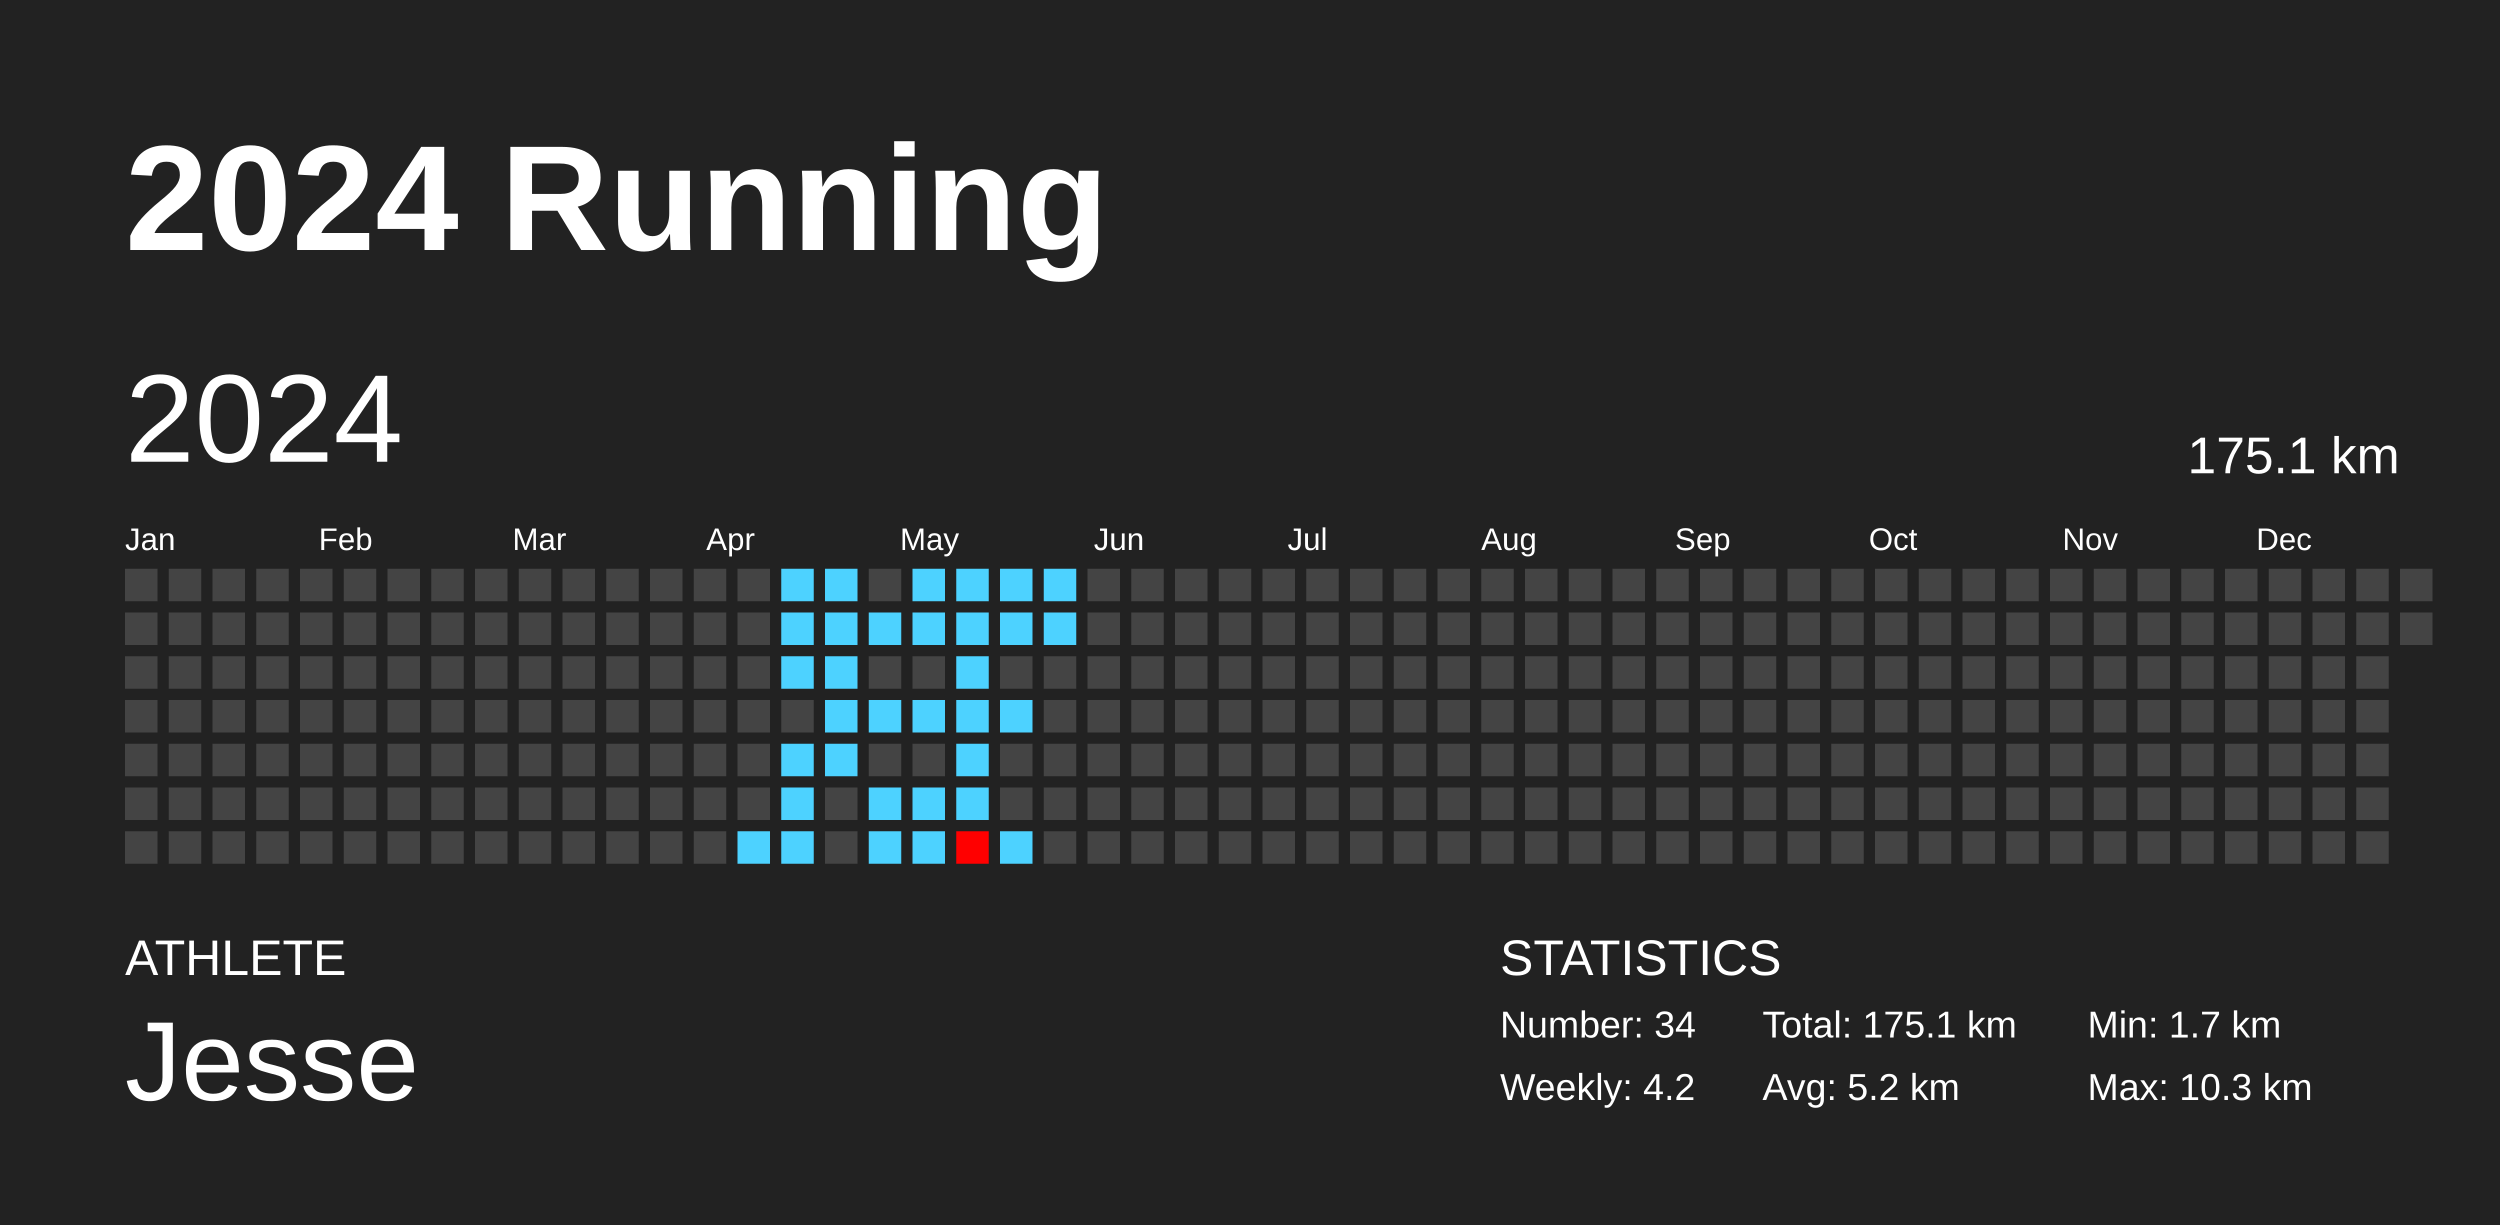
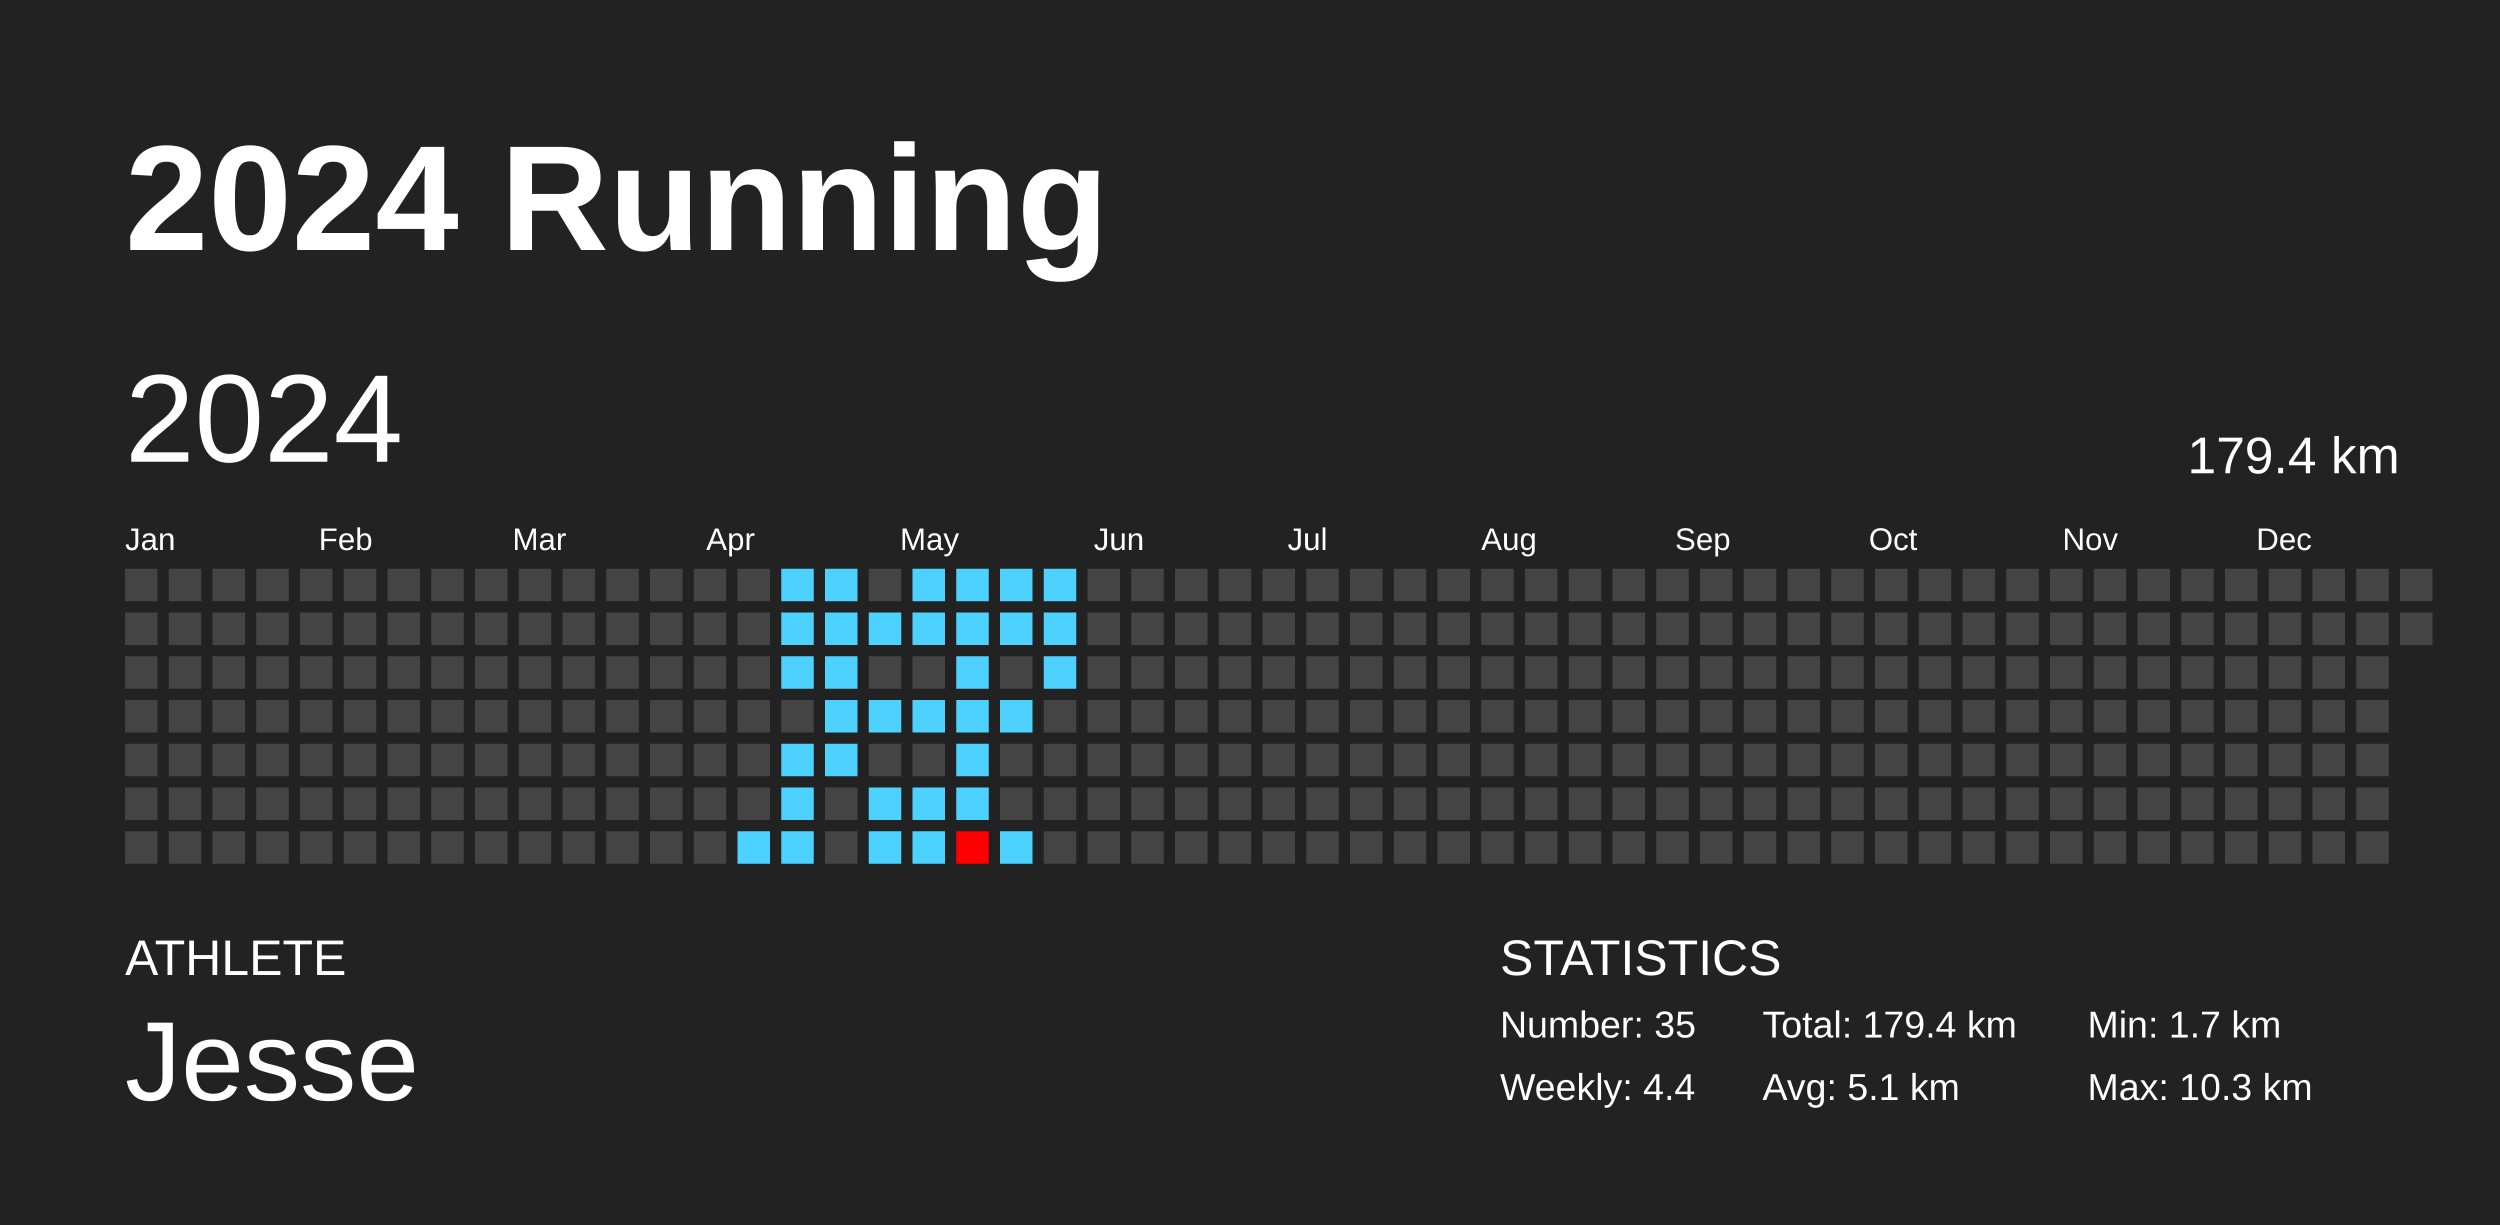
<svg xmlns="http://www.w3.org/2000/svg" baseProfile="full" height="98mm" version="1.1" viewBox="0,0,200,98" width="200mm">
  <defs />
  <rect fill="#222222" height="98" width="200" x="0" y="0" />
  <text fill="#FFFFFF" style="font-size:12px; font-family:Arial; font-weight:bold;" x="10" y="20">2024 Running</text>
  <text fill="#FFFFFF" style="font-size:4px; font-family:Arial" x="10" y="78">ATHLETE</text>
  <text fill="#FFFFFF" style="font-size:9px; font-family:Arial" x="10" y="88">Jesse</text>
  <text fill="#FFFFFF" style="font-size:4px; font-family:Arial" x="120" y="78">STATISTICS</text>
-   <text fill="#FFFFFF" style="font-size:3px; font-family:Arial" x="120" y="83">Number: 34</text>
-   <text fill="#FFFFFF" style="font-size:3px; font-family:Arial" x="120" y="88">Weekly: 4.2</text>
-   <text fill="#FFFFFF" style="font-size:3px; font-family:Arial" x="141" y="83">Total: 175.1 km</text>
-   <text fill="#FFFFFF" style="font-size:3px; font-family:Arial" x="141" y="88">Avg: 5.2 km</text>
+   <text fill="#FFFFFF" style="font-size:3px; font-family:Arial" x="120" y="83">Number: 35</text>
+   <text fill="#FFFFFF" style="font-size:3px; font-family:Arial" x="120" y="88">Weekly: 4.4</text>
+   <text fill="#FFFFFF" style="font-size:3px; font-family:Arial" x="141" y="83">Total: 179.4 km</text>
+   <text fill="#FFFFFF" style="font-size:3px; font-family:Arial" x="141" y="88">Avg: 5.1 km</text>
  <text fill="#FFFFFF" style="font-size:3px; font-family:Arial" x="167" y="83">Min: 1.7 km</text>
  <text fill="#FFFFFF" style="font-size:3px; font-family:Arial" x="167" y="88">Max: 10.3 km</text>
  <text dominant-baseline="hanging" fill="#FFFFFF" style="font-size:10.0px; font-family:Arial;" x="10" y="30">2024</text>
-   <text dominant-baseline="hanging" fill="#FFFFFF" style="font-size:4.125px; font-family:Arial;" x="175" y="35">175.1 km</text>
+   <text dominant-baseline="hanging" fill="#FFFFFF" style="font-size:4.125px; font-family:Arial;" x="175" y="35">179.4 km</text>
  <text fill="#FFFFFF" style="font-size:2.5px; font-family:Arial" x="10.0" y="44">Jan</text>
  <text fill="#FFFFFF" style="font-size:2.5px; font-family:Arial" x="25.5" y="44">Feb</text>
  <text fill="#FFFFFF" style="font-size:2.5px; font-family:Arial" x="41.0" y="44">Mar</text>
  <text fill="#FFFFFF" style="font-size:2.5px; font-family:Arial" x="56.5" y="44">Apr</text>
  <text fill="#FFFFFF" style="font-size:2.5px; font-family:Arial" x="72.0" y="44">May</text>
  <text fill="#FFFFFF" style="font-size:2.5px; font-family:Arial" x="87.5" y="44">Jun</text>
  <text fill="#FFFFFF" style="font-size:2.5px; font-family:Arial" x="103.0" y="44">Jul</text>
  <text fill="#FFFFFF" style="font-size:2.5px; font-family:Arial" x="118.5" y="44">Aug</text>
  <text fill="#FFFFFF" style="font-size:2.5px; font-family:Arial" x="134.0" y="44">Sep</text>
  <text fill="#FFFFFF" style="font-size:2.5px; font-family:Arial" x="149.5" y="44">Oct</text>
  <text fill="#FFFFFF" style="font-size:2.5px; font-family:Arial" x="165.0" y="44">Nov</text>
  <text fill="#FFFFFF" style="font-size:2.5px; font-family:Arial" x="180.5" y="44">Dec</text>
  <rect fill="#444444" height="2.6" width="2.6" x="10.0" y="45.5" />
  <rect fill="#444444" height="2.6" width="2.6" x="10.0" y="49.0" />
  <rect fill="#444444" height="2.6" width="2.6" x="10.0" y="52.5" />
  <rect fill="#444444" height="2.6" width="2.6" x="10.0" y="56.0" />
  <rect fill="#444444" height="2.6" width="2.6" x="10.0" y="59.5" />
  <rect fill="#444444" height="2.6" width="2.6" x="10.0" y="63.0" />
  <rect fill="#444444" height="2.6" width="2.6" x="10.0" y="66.5" />
  <rect fill="#444444" height="2.6" width="2.6" x="13.5" y="45.5" />
  <rect fill="#444444" height="2.6" width="2.6" x="13.5" y="49.0" />
  <rect fill="#444444" height="2.6" width="2.6" x="13.5" y="52.5" />
  <rect fill="#444444" height="2.6" width="2.6" x="13.5" y="56.0" />
  <rect fill="#444444" height="2.6" width="2.6" x="13.5" y="59.5" />
  <rect fill="#444444" height="2.6" width="2.6" x="13.5" y="63.0" />
  <rect fill="#444444" height="2.6" width="2.6" x="13.5" y="66.5" />
  <rect fill="#444444" height="2.6" width="2.6" x="17.0" y="45.5" />
  <rect fill="#444444" height="2.6" width="2.6" x="17.0" y="49.0" />
  <rect fill="#444444" height="2.6" width="2.6" x="17.0" y="52.5" />
  <rect fill="#444444" height="2.6" width="2.6" x="17.0" y="56.0" />
  <rect fill="#444444" height="2.6" width="2.6" x="17.0" y="59.5" />
  <rect fill="#444444" height="2.6" width="2.6" x="17.0" y="63.0" />
  <rect fill="#444444" height="2.6" width="2.6" x="17.0" y="66.5" />
  <rect fill="#444444" height="2.6" width="2.6" x="20.5" y="45.5" />
  <rect fill="#444444" height="2.6" width="2.6" x="20.5" y="49.0" />
  <rect fill="#444444" height="2.6" width="2.6" x="20.5" y="52.5" />
  <rect fill="#444444" height="2.6" width="2.6" x="20.5" y="56.0" />
  <rect fill="#444444" height="2.6" width="2.6" x="20.5" y="59.5" />
  <rect fill="#444444" height="2.6" width="2.6" x="20.5" y="63.0" />
  <rect fill="#444444" height="2.6" width="2.6" x="20.5" y="66.5" />
  <rect fill="#444444" height="2.6" width="2.6" x="24.0" y="45.5" />
  <rect fill="#444444" height="2.6" width="2.6" x="24.0" y="49.0" />
  <rect fill="#444444" height="2.6" width="2.6" x="24.0" y="52.5" />
  <rect fill="#444444" height="2.6" width="2.6" x="24.0" y="56.0" />
  <rect fill="#444444" height="2.6" width="2.6" x="24.0" y="59.5" />
  <rect fill="#444444" height="2.6" width="2.6" x="24.0" y="63.0" />
  <rect fill="#444444" height="2.6" width="2.6" x="24.0" y="66.5" />
  <rect fill="#444444" height="2.6" width="2.6" x="27.5" y="45.5" />
  <rect fill="#444444" height="2.6" width="2.6" x="27.5" y="49.0" />
  <rect fill="#444444" height="2.6" width="2.6" x="27.5" y="52.5" />
  <rect fill="#444444" height="2.6" width="2.6" x="27.5" y="56.0" />
  <rect fill="#444444" height="2.6" width="2.6" x="27.5" y="59.5" />
  <rect fill="#444444" height="2.6" width="2.6" x="27.5" y="63.0" />
  <rect fill="#444444" height="2.6" width="2.6" x="27.5" y="66.5" />
  <rect fill="#444444" height="2.6" width="2.6" x="31.0" y="45.5" />
  <rect fill="#444444" height="2.6" width="2.6" x="31.0" y="49.0" />
  <rect fill="#444444" height="2.6" width="2.6" x="31.0" y="52.5" />
  <rect fill="#444444" height="2.6" width="2.6" x="31.0" y="56.0" />
  <rect fill="#444444" height="2.6" width="2.6" x="31.0" y="59.5" />
  <rect fill="#444444" height="2.6" width="2.6" x="31.0" y="63.0" />
  <rect fill="#444444" height="2.6" width="2.6" x="31.0" y="66.5" />
  <rect fill="#444444" height="2.6" width="2.6" x="34.5" y="45.5" />
  <rect fill="#444444" height="2.6" width="2.6" x="34.5" y="49.0" />
  <rect fill="#444444" height="2.6" width="2.6" x="34.5" y="52.5" />
  <rect fill="#444444" height="2.6" width="2.6" x="34.5" y="56.0" />
  <rect fill="#444444" height="2.6" width="2.6" x="34.5" y="59.5" />
  <rect fill="#444444" height="2.6" width="2.6" x="34.5" y="63.0" />
  <rect fill="#444444" height="2.6" width="2.6" x="34.5" y="66.5" />
  <rect fill="#444444" height="2.6" width="2.6" x="38.0" y="45.5" />
  <rect fill="#444444" height="2.6" width="2.6" x="38.0" y="49.0" />
  <rect fill="#444444" height="2.6" width="2.6" x="38.0" y="52.5" />
  <rect fill="#444444" height="2.6" width="2.6" x="38.0" y="56.0" />
  <rect fill="#444444" height="2.6" width="2.6" x="38.0" y="59.5" />
  <rect fill="#444444" height="2.6" width="2.6" x="38.0" y="63.0" />
  <rect fill="#444444" height="2.6" width="2.6" x="38.0" y="66.5" />
  <rect fill="#444444" height="2.6" width="2.6" x="41.5" y="45.5" />
  <rect fill="#444444" height="2.6" width="2.6" x="41.5" y="49.0" />
  <rect fill="#444444" height="2.6" width="2.6" x="41.5" y="52.5" />
  <rect fill="#444444" height="2.6" width="2.6" x="41.5" y="56.0" />
  <rect fill="#444444" height="2.6" width="2.6" x="41.5" y="59.5" />
  <rect fill="#444444" height="2.6" width="2.6" x="41.5" y="63.0" />
  <rect fill="#444444" height="2.6" width="2.6" x="41.5" y="66.5" />
  <rect fill="#444444" height="2.6" width="2.6" x="45.0" y="45.5" />
  <rect fill="#444444" height="2.6" width="2.6" x="45.0" y="49.0" />
  <rect fill="#444444" height="2.6" width="2.6" x="45.0" y="52.5" />
  <rect fill="#444444" height="2.6" width="2.6" x="45.0" y="56.0" />
  <rect fill="#444444" height="2.6" width="2.6" x="45.0" y="59.5" />
  <rect fill="#444444" height="2.6" width="2.6" x="45.0" y="63.0" />
  <rect fill="#444444" height="2.6" width="2.6" x="45.0" y="66.5" />
  <rect fill="#444444" height="2.6" width="2.6" x="48.5" y="45.5" />
  <rect fill="#444444" height="2.6" width="2.6" x="48.5" y="49.0" />
  <rect fill="#444444" height="2.6" width="2.6" x="48.5" y="52.5" />
  <rect fill="#444444" height="2.6" width="2.6" x="48.5" y="56.0" />
  <rect fill="#444444" height="2.6" width="2.6" x="48.5" y="59.5" />
  <rect fill="#444444" height="2.6" width="2.6" x="48.5" y="63.0" />
  <rect fill="#444444" height="2.6" width="2.6" x="48.5" y="66.5" />
  <rect fill="#444444" height="2.6" width="2.6" x="52.0" y="45.5" />
  <rect fill="#444444" height="2.6" width="2.6" x="52.0" y="49.0" />
  <rect fill="#444444" height="2.6" width="2.6" x="52.0" y="52.5" />
  <rect fill="#444444" height="2.6" width="2.6" x="52.0" y="56.0" />
  <rect fill="#444444" height="2.6" width="2.6" x="52.0" y="59.5" />
  <rect fill="#444444" height="2.6" width="2.6" x="52.0" y="63.0" />
  <rect fill="#444444" height="2.6" width="2.6" x="52.0" y="66.5" />
  <rect fill="#444444" height="2.6" width="2.6" x="55.5" y="45.5" />
  <rect fill="#444444" height="2.6" width="2.6" x="55.5" y="49.0" />
  <rect fill="#444444" height="2.6" width="2.6" x="55.5" y="52.5" />
  <rect fill="#444444" height="2.6" width="2.6" x="55.5" y="56.0" />
  <rect fill="#444444" height="2.6" width="2.6" x="55.5" y="59.5" />
  <rect fill="#444444" height="2.6" width="2.6" x="55.5" y="63.0" />
  <rect fill="#444444" height="2.6" width="2.6" x="55.5" y="66.5" />
  <rect fill="#444444" height="2.6" width="2.6" x="59.0" y="45.5" />
  <rect fill="#444444" height="2.6" width="2.6" x="59.0" y="49.0" />
  <rect fill="#444444" height="2.6" width="2.6" x="59.0" y="52.5" />
  <rect fill="#444444" height="2.6" width="2.6" x="59.0" y="56.0" />
  <rect fill="#444444" height="2.6" width="2.6" x="59.0" y="59.5" />
  <rect fill="#444444" height="2.6" width="2.6" x="59.0" y="63.0" />
  <rect fill="#4dd2ff" height="2.6" width="2.6" x="59.0" y="66.5" />
  <rect fill="#4dd2ff" height="2.6" width="2.6" x="62.5" y="45.5" />
  <rect fill="#4dd2ff" height="2.6" width="2.6" x="62.5" y="49.0" />
  <rect fill="#4dd2ff" height="2.6" width="2.6" x="62.5" y="52.5" />
  <rect fill="#444444" height="2.6" width="2.6" x="62.5" y="56.0" />
  <rect fill="#4dd2ff" height="2.6" width="2.6" x="62.5" y="59.5" />
  <rect fill="#4dd2ff" height="2.6" width="2.6" x="62.5" y="63.0" />
  <rect fill="#4dd2ff" height="2.6" width="2.6" x="62.5" y="66.5" />
  <rect fill="#4dd2ff" height="2.6" width="2.6" x="66.0" y="45.5" />
  <rect fill="#4dd2ff" height="2.6" width="2.6" x="66.0" y="49.0" />
  <rect fill="#4dd2ff" height="2.6" width="2.6" x="66.0" y="52.5" />
  <rect fill="#4dd2ff" height="2.6" width="2.6" x="66.0" y="56.0" />
  <rect fill="#4dd2ff" height="2.6" width="2.6" x="66.0" y="59.5" />
  <rect fill="#444444" height="2.6" width="2.6" x="66.0" y="63.0" />
  <rect fill="#444444" height="2.6" width="2.6" x="66.0" y="66.5" />
  <rect fill="#444444" height="2.6" width="2.6" x="69.5" y="45.5" />
  <rect fill="#4dd2ff" height="2.6" width="2.6" x="69.5" y="49.0" />
  <rect fill="#444444" height="2.6" width="2.6" x="69.5" y="52.5" />
  <rect fill="#4dd2ff" height="2.6" width="2.6" x="69.5" y="56.0" />
  <rect fill="#444444" height="2.6" width="2.6" x="69.5" y="59.5" />
  <rect fill="#4dd2ff" height="2.6" width="2.6" x="69.5" y="63.0" />
  <rect fill="#4dd2ff" height="2.6" width="2.6" x="69.5" y="66.5" />
  <rect fill="#4dd2ff" height="2.6" width="2.6" x="73.0" y="45.5" />
  <rect fill="#4dd2ff" height="2.6" width="2.6" x="73.0" y="49.0" />
  <rect fill="#444444" height="2.6" width="2.6" x="73.0" y="52.5" />
  <rect fill="#4dd2ff" height="2.6" width="2.6" x="73.0" y="56.0" />
  <rect fill="#444444" height="2.6" width="2.6" x="73.0" y="59.5" />
  <rect fill="#4dd2ff" height="2.6" width="2.6" x="73.0" y="63.0" />
  <rect fill="#4dd2ff" height="2.6" width="2.6" x="73.0" y="66.5" />
  <rect fill="#4dd2ff" height="2.6" width="2.6" x="76.5" y="45.5" />
  <rect fill="#4dd2ff" height="2.6" width="2.6" x="76.5" y="49.0" />
  <rect fill="#4dd2ff" height="2.6" width="2.6" x="76.5" y="52.5" />
  <rect fill="#4dd2ff" height="2.6" width="2.6" x="76.5" y="56.0" />
  <rect fill="#4dd2ff" height="2.6" width="2.6" x="76.5" y="59.5" />
  <rect fill="#4dd2ff" height="2.6" width="2.6" x="76.5" y="63.0" />
  <rect fill="#ff0000" height="2.6" width="2.6" x="76.5" y="66.5" />
  <rect fill="#4dd2ff" height="2.6" width="2.6" x="80.0" y="45.5" />
  <rect fill="#4dd2ff" height="2.6" width="2.6" x="80.0" y="49.0" />
  <rect fill="#444444" height="2.6" width="2.6" x="80.0" y="52.5" />
  <rect fill="#4dd2ff" height="2.6" width="2.6" x="80.0" y="56.0" />
  <rect fill="#444444" height="2.6" width="2.6" x="80.0" y="59.5" />
  <rect fill="#444444" height="2.6" width="2.6" x="80.0" y="63.0" />
  <rect fill="#4dd2ff" height="2.6" width="2.6" x="80.0" y="66.5" />
  <rect fill="#4dd2ff" height="2.6" width="2.6" x="83.5" y="45.5" />
  <rect fill="#4dd2ff" height="2.6" width="2.6" x="83.5" y="49.0" />
-   <rect fill="#444444" height="2.6" width="2.6" x="83.5" y="52.5" />
+   <rect fill="#4dd2ff" height="2.6" width="2.6" x="83.5" y="52.5" />
  <rect fill="#444444" height="2.6" width="2.6" x="83.5" y="56.0" />
  <rect fill="#444444" height="2.6" width="2.6" x="83.5" y="59.5" />
  <rect fill="#444444" height="2.6" width="2.6" x="83.5" y="63.0" />
  <rect fill="#444444" height="2.6" width="2.6" x="83.5" y="66.5" />
  <rect fill="#444444" height="2.6" width="2.6" x="87.0" y="45.5" />
  <rect fill="#444444" height="2.6" width="2.6" x="87.0" y="49.0" />
  <rect fill="#444444" height="2.6" width="2.6" x="87.0" y="52.5" />
  <rect fill="#444444" height="2.6" width="2.6" x="87.0" y="56.0" />
  <rect fill="#444444" height="2.6" width="2.6" x="87.0" y="59.5" />
  <rect fill="#444444" height="2.6" width="2.6" x="87.0" y="63.0" />
  <rect fill="#444444" height="2.6" width="2.6" x="87.0" y="66.5" />
  <rect fill="#444444" height="2.6" width="2.6" x="90.5" y="45.5" />
  <rect fill="#444444" height="2.6" width="2.6" x="90.5" y="49.0" />
  <rect fill="#444444" height="2.6" width="2.6" x="90.5" y="52.5" />
  <rect fill="#444444" height="2.6" width="2.6" x="90.5" y="56.0" />
  <rect fill="#444444" height="2.6" width="2.6" x="90.5" y="59.5" />
  <rect fill="#444444" height="2.6" width="2.6" x="90.5" y="63.0" />
  <rect fill="#444444" height="2.6" width="2.6" x="90.5" y="66.5" />
  <rect fill="#444444" height="2.6" width="2.6" x="94.0" y="45.5" />
  <rect fill="#444444" height="2.6" width="2.6" x="94.0" y="49.0" />
  <rect fill="#444444" height="2.6" width="2.6" x="94.0" y="52.5" />
  <rect fill="#444444" height="2.6" width="2.6" x="94.0" y="56.0" />
  <rect fill="#444444" height="2.6" width="2.6" x="94.0" y="59.5" />
  <rect fill="#444444" height="2.6" width="2.6" x="94.0" y="63.0" />
  <rect fill="#444444" height="2.6" width="2.6" x="94.0" y="66.5" />
  <rect fill="#444444" height="2.6" width="2.6" x="97.5" y="45.5" />
  <rect fill="#444444" height="2.6" width="2.6" x="97.5" y="49.0" />
  <rect fill="#444444" height="2.6" width="2.6" x="97.5" y="52.5" />
  <rect fill="#444444" height="2.6" width="2.6" x="97.5" y="56.0" />
  <rect fill="#444444" height="2.6" width="2.6" x="97.5" y="59.5" />
  <rect fill="#444444" height="2.6" width="2.6" x="97.5" y="63.0" />
  <rect fill="#444444" height="2.6" width="2.6" x="97.5" y="66.5" />
  <rect fill="#444444" height="2.6" width="2.6" x="101.0" y="45.5" />
  <rect fill="#444444" height="2.6" width="2.6" x="101.0" y="49.0" />
  <rect fill="#444444" height="2.6" width="2.6" x="101.0" y="52.5" />
  <rect fill="#444444" height="2.6" width="2.6" x="101.0" y="56.0" />
  <rect fill="#444444" height="2.6" width="2.6" x="101.0" y="59.5" />
  <rect fill="#444444" height="2.6" width="2.6" x="101.0" y="63.0" />
  <rect fill="#444444" height="2.6" width="2.6" x="101.0" y="66.5" />
  <rect fill="#444444" height="2.6" width="2.6" x="104.5" y="45.5" />
  <rect fill="#444444" height="2.6" width="2.6" x="104.5" y="49.0" />
  <rect fill="#444444" height="2.6" width="2.6" x="104.5" y="52.5" />
  <rect fill="#444444" height="2.6" width="2.6" x="104.5" y="56.0" />
  <rect fill="#444444" height="2.6" width="2.6" x="104.5" y="59.5" />
  <rect fill="#444444" height="2.6" width="2.6" x="104.5" y="63.0" />
  <rect fill="#444444" height="2.6" width="2.6" x="104.5" y="66.5" />
  <rect fill="#444444" height="2.6" width="2.6" x="108.0" y="45.5" />
  <rect fill="#444444" height="2.6" width="2.6" x="108.0" y="49.0" />
  <rect fill="#444444" height="2.6" width="2.6" x="108.0" y="52.5" />
  <rect fill="#444444" height="2.6" width="2.6" x="108.0" y="56.0" />
  <rect fill="#444444" height="2.6" width="2.6" x="108.0" y="59.5" />
  <rect fill="#444444" height="2.6" width="2.6" x="108.0" y="63.0" />
  <rect fill="#444444" height="2.6" width="2.6" x="108.0" y="66.5" />
  <rect fill="#444444" height="2.6" width="2.6" x="111.5" y="45.5" />
  <rect fill="#444444" height="2.6" width="2.6" x="111.5" y="49.0" />
  <rect fill="#444444" height="2.6" width="2.6" x="111.5" y="52.5" />
  <rect fill="#444444" height="2.6" width="2.6" x="111.5" y="56.0" />
  <rect fill="#444444" height="2.6" width="2.6" x="111.5" y="59.5" />
  <rect fill="#444444" height="2.6" width="2.6" x="111.5" y="63.0" />
  <rect fill="#444444" height="2.6" width="2.6" x="111.5" y="66.5" />
  <rect fill="#444444" height="2.6" width="2.6" x="115.0" y="45.5" />
  <rect fill="#444444" height="2.6" width="2.6" x="115.0" y="49.0" />
  <rect fill="#444444" height="2.6" width="2.6" x="115.0" y="52.5" />
  <rect fill="#444444" height="2.6" width="2.6" x="115.0" y="56.0" />
  <rect fill="#444444" height="2.6" width="2.6" x="115.0" y="59.5" />
  <rect fill="#444444" height="2.6" width="2.6" x="115.0" y="63.0" />
  <rect fill="#444444" height="2.6" width="2.6" x="115.0" y="66.5" />
  <rect fill="#444444" height="2.6" width="2.6" x="118.5" y="45.5" />
  <rect fill="#444444" height="2.6" width="2.6" x="118.5" y="49.0" />
  <rect fill="#444444" height="2.6" width="2.6" x="118.5" y="52.5" />
  <rect fill="#444444" height="2.6" width="2.6" x="118.5" y="56.0" />
  <rect fill="#444444" height="2.6" width="2.6" x="118.5" y="59.5" />
  <rect fill="#444444" height="2.6" width="2.6" x="118.5" y="63.0" />
  <rect fill="#444444" height="2.6" width="2.6" x="118.5" y="66.5" />
  <rect fill="#444444" height="2.6" width="2.6" x="122.0" y="45.5" />
  <rect fill="#444444" height="2.6" width="2.6" x="122.0" y="49.0" />
  <rect fill="#444444" height="2.6" width="2.6" x="122.0" y="52.5" />
  <rect fill="#444444" height="2.6" width="2.6" x="122.0" y="56.0" />
  <rect fill="#444444" height="2.6" width="2.6" x="122.0" y="59.5" />
  <rect fill="#444444" height="2.6" width="2.6" x="122.0" y="63.0" />
  <rect fill="#444444" height="2.6" width="2.6" x="122.0" y="66.5" />
  <rect fill="#444444" height="2.6" width="2.6" x="125.5" y="45.5" />
  <rect fill="#444444" height="2.6" width="2.6" x="125.5" y="49.0" />
  <rect fill="#444444" height="2.6" width="2.6" x="125.5" y="52.5" />
  <rect fill="#444444" height="2.6" width="2.6" x="125.5" y="56.0" />
  <rect fill="#444444" height="2.6" width="2.6" x="125.5" y="59.5" />
  <rect fill="#444444" height="2.6" width="2.6" x="125.5" y="63.0" />
  <rect fill="#444444" height="2.6" width="2.6" x="125.5" y="66.5" />
  <rect fill="#444444" height="2.6" width="2.6" x="129.0" y="45.5" />
  <rect fill="#444444" height="2.6" width="2.6" x="129.0" y="49.0" />
  <rect fill="#444444" height="2.6" width="2.6" x="129.0" y="52.5" />
  <rect fill="#444444" height="2.6" width="2.6" x="129.0" y="56.0" />
  <rect fill="#444444" height="2.6" width="2.6" x="129.0" y="59.5" />
  <rect fill="#444444" height="2.6" width="2.6" x="129.0" y="63.0" />
  <rect fill="#444444" height="2.6" width="2.6" x="129.0" y="66.5" />
  <rect fill="#444444" height="2.6" width="2.6" x="132.5" y="45.5" />
  <rect fill="#444444" height="2.6" width="2.6" x="132.5" y="49.0" />
  <rect fill="#444444" height="2.6" width="2.6" x="132.5" y="52.5" />
  <rect fill="#444444" height="2.6" width="2.6" x="132.5" y="56.0" />
  <rect fill="#444444" height="2.6" width="2.6" x="132.5" y="59.5" />
  <rect fill="#444444" height="2.6" width="2.6" x="132.5" y="63.0" />
  <rect fill="#444444" height="2.6" width="2.6" x="132.5" y="66.5" />
  <rect fill="#444444" height="2.6" width="2.6" x="136.0" y="45.5" />
  <rect fill="#444444" height="2.6" width="2.6" x="136.0" y="49.0" />
  <rect fill="#444444" height="2.6" width="2.6" x="136.0" y="52.5" />
  <rect fill="#444444" height="2.6" width="2.6" x="136.0" y="56.0" />
  <rect fill="#444444" height="2.6" width="2.6" x="136.0" y="59.5" />
  <rect fill="#444444" height="2.6" width="2.6" x="136.0" y="63.0" />
  <rect fill="#444444" height="2.6" width="2.6" x="136.0" y="66.5" />
  <rect fill="#444444" height="2.6" width="2.6" x="139.5" y="45.5" />
  <rect fill="#444444" height="2.6" width="2.6" x="139.5" y="49.0" />
  <rect fill="#444444" height="2.6" width="2.6" x="139.5" y="52.5" />
  <rect fill="#444444" height="2.6" width="2.6" x="139.5" y="56.0" />
  <rect fill="#444444" height="2.6" width="2.6" x="139.5" y="59.5" />
  <rect fill="#444444" height="2.6" width="2.6" x="139.5" y="63.0" />
  <rect fill="#444444" height="2.6" width="2.6" x="139.5" y="66.5" />
  <rect fill="#444444" height="2.6" width="2.6" x="143.0" y="45.5" />
  <rect fill="#444444" height="2.6" width="2.6" x="143.0" y="49.0" />
  <rect fill="#444444" height="2.6" width="2.6" x="143.0" y="52.5" />
  <rect fill="#444444" height="2.6" width="2.6" x="143.0" y="56.0" />
  <rect fill="#444444" height="2.6" width="2.6" x="143.0" y="59.5" />
  <rect fill="#444444" height="2.6" width="2.6" x="143.0" y="63.0" />
  <rect fill="#444444" height="2.6" width="2.6" x="143.0" y="66.5" />
  <rect fill="#444444" height="2.6" width="2.6" x="146.5" y="45.5" />
  <rect fill="#444444" height="2.6" width="2.6" x="146.5" y="49.0" />
  <rect fill="#444444" height="2.6" width="2.6" x="146.5" y="52.5" />
  <rect fill="#444444" height="2.6" width="2.6" x="146.5" y="56.0" />
  <rect fill="#444444" height="2.6" width="2.6" x="146.5" y="59.5" />
  <rect fill="#444444" height="2.6" width="2.6" x="146.5" y="63.0" />
  <rect fill="#444444" height="2.6" width="2.6" x="146.5" y="66.5" />
  <rect fill="#444444" height="2.6" width="2.6" x="150.0" y="45.5" />
  <rect fill="#444444" height="2.6" width="2.6" x="150.0" y="49.0" />
  <rect fill="#444444" height="2.6" width="2.6" x="150.0" y="52.5" />
  <rect fill="#444444" height="2.6" width="2.6" x="150.0" y="56.0" />
  <rect fill="#444444" height="2.6" width="2.6" x="150.0" y="59.5" />
  <rect fill="#444444" height="2.6" width="2.6" x="150.0" y="63.0" />
  <rect fill="#444444" height="2.6" width="2.6" x="150.0" y="66.5" />
  <rect fill="#444444" height="2.6" width="2.6" x="153.5" y="45.5" />
  <rect fill="#444444" height="2.6" width="2.6" x="153.5" y="49.0" />
  <rect fill="#444444" height="2.6" width="2.6" x="153.5" y="52.5" />
  <rect fill="#444444" height="2.6" width="2.6" x="153.5" y="56.0" />
  <rect fill="#444444" height="2.6" width="2.6" x="153.5" y="59.5" />
  <rect fill="#444444" height="2.6" width="2.6" x="153.5" y="63.0" />
  <rect fill="#444444" height="2.6" width="2.6" x="153.5" y="66.5" />
  <rect fill="#444444" height="2.6" width="2.6" x="157.0" y="45.5" />
  <rect fill="#444444" height="2.6" width="2.6" x="157.0" y="49.0" />
  <rect fill="#444444" height="2.6" width="2.6" x="157.0" y="52.5" />
  <rect fill="#444444" height="2.6" width="2.6" x="157.0" y="56.0" />
  <rect fill="#444444" height="2.6" width="2.6" x="157.0" y="59.5" />
  <rect fill="#444444" height="2.6" width="2.6" x="157.0" y="63.0" />
  <rect fill="#444444" height="2.6" width="2.6" x="157.0" y="66.5" />
  <rect fill="#444444" height="2.6" width="2.6" x="160.5" y="45.5" />
  <rect fill="#444444" height="2.6" width="2.6" x="160.5" y="49.0" />
  <rect fill="#444444" height="2.6" width="2.6" x="160.5" y="52.5" />
  <rect fill="#444444" height="2.6" width="2.6" x="160.5" y="56.0" />
  <rect fill="#444444" height="2.6" width="2.6" x="160.5" y="59.5" />
  <rect fill="#444444" height="2.6" width="2.6" x="160.5" y="63.0" />
  <rect fill="#444444" height="2.6" width="2.6" x="160.5" y="66.5" />
  <rect fill="#444444" height="2.6" width="2.6" x="164.0" y="45.5" />
  <rect fill="#444444" height="2.6" width="2.6" x="164.0" y="49.0" />
  <rect fill="#444444" height="2.6" width="2.6" x="164.0" y="52.5" />
  <rect fill="#444444" height="2.6" width="2.6" x="164.0" y="56.0" />
  <rect fill="#444444" height="2.6" width="2.6" x="164.0" y="59.5" />
  <rect fill="#444444" height="2.6" width="2.6" x="164.0" y="63.0" />
  <rect fill="#444444" height="2.6" width="2.6" x="164.0" y="66.5" />
  <rect fill="#444444" height="2.6" width="2.6" x="167.5" y="45.5" />
  <rect fill="#444444" height="2.6" width="2.6" x="167.5" y="49.0" />
  <rect fill="#444444" height="2.6" width="2.6" x="167.5" y="52.5" />
  <rect fill="#444444" height="2.6" width="2.6" x="167.5" y="56.0" />
  <rect fill="#444444" height="2.6" width="2.6" x="167.5" y="59.5" />
  <rect fill="#444444" height="2.6" width="2.6" x="167.5" y="63.0" />
  <rect fill="#444444" height="2.6" width="2.6" x="167.5" y="66.5" />
  <rect fill="#444444" height="2.6" width="2.6" x="171.0" y="45.5" />
  <rect fill="#444444" height="2.6" width="2.6" x="171.0" y="49.0" />
  <rect fill="#444444" height="2.6" width="2.6" x="171.0" y="52.5" />
  <rect fill="#444444" height="2.6" width="2.6" x="171.0" y="56.0" />
  <rect fill="#444444" height="2.6" width="2.6" x="171.0" y="59.5" />
  <rect fill="#444444" height="2.6" width="2.6" x="171.0" y="63.0" />
  <rect fill="#444444" height="2.6" width="2.6" x="171.0" y="66.5" />
  <rect fill="#444444" height="2.6" width="2.6" x="174.5" y="45.5" />
  <rect fill="#444444" height="2.6" width="2.6" x="174.5" y="49.0" />
  <rect fill="#444444" height="2.6" width="2.6" x="174.5" y="52.5" />
  <rect fill="#444444" height="2.6" width="2.6" x="174.5" y="56.0" />
  <rect fill="#444444" height="2.6" width="2.6" x="174.5" y="59.5" />
  <rect fill="#444444" height="2.6" width="2.6" x="174.5" y="63.0" />
  <rect fill="#444444" height="2.6" width="2.6" x="174.5" y="66.5" />
  <rect fill="#444444" height="2.6" width="2.6" x="178.0" y="45.5" />
  <rect fill="#444444" height="2.6" width="2.6" x="178.0" y="49.0" />
  <rect fill="#444444" height="2.6" width="2.6" x="178.0" y="52.5" />
  <rect fill="#444444" height="2.6" width="2.6" x="178.0" y="56.0" />
  <rect fill="#444444" height="2.6" width="2.6" x="178.0" y="59.5" />
  <rect fill="#444444" height="2.6" width="2.6" x="178.0" y="63.0" />
  <rect fill="#444444" height="2.6" width="2.6" x="178.0" y="66.5" />
  <rect fill="#444444" height="2.6" width="2.6" x="181.5" y="45.5" />
  <rect fill="#444444" height="2.6" width="2.6" x="181.5" y="49.0" />
  <rect fill="#444444" height="2.6" width="2.6" x="181.5" y="52.5" />
  <rect fill="#444444" height="2.6" width="2.6" x="181.5" y="56.0" />
  <rect fill="#444444" height="2.6" width="2.6" x="181.5" y="59.5" />
  <rect fill="#444444" height="2.6" width="2.6" x="181.5" y="63.0" />
  <rect fill="#444444" height="2.6" width="2.6" x="181.5" y="66.5" />
  <rect fill="#444444" height="2.6" width="2.6" x="185.0" y="45.5" />
  <rect fill="#444444" height="2.6" width="2.6" x="185.0" y="49.0" />
  <rect fill="#444444" height="2.6" width="2.6" x="185.0" y="52.5" />
  <rect fill="#444444" height="2.6" width="2.6" x="185.0" y="56.0" />
  <rect fill="#444444" height="2.6" width="2.6" x="185.0" y="59.5" />
  <rect fill="#444444" height="2.6" width="2.6" x="185.0" y="63.0" />
  <rect fill="#444444" height="2.6" width="2.6" x="185.0" y="66.5" />
  <rect fill="#444444" height="2.6" width="2.6" x="188.5" y="45.5" />
  <rect fill="#444444" height="2.6" width="2.6" x="188.5" y="49.0" />
  <rect fill="#444444" height="2.6" width="2.6" x="188.5" y="52.5" />
  <rect fill="#444444" height="2.6" width="2.6" x="188.5" y="56.0" />
  <rect fill="#444444" height="2.6" width="2.6" x="188.5" y="59.5" />
  <rect fill="#444444" height="2.6" width="2.6" x="188.5" y="63.0" />
  <rect fill="#444444" height="2.6" width="2.6" x="188.5" y="66.5" />
  <rect fill="#444444" height="2.6" width="2.6" x="192.0" y="45.5" />
  <rect fill="#444444" height="2.6" width="2.6" x="192.0" y="49.0" />
</svg>
